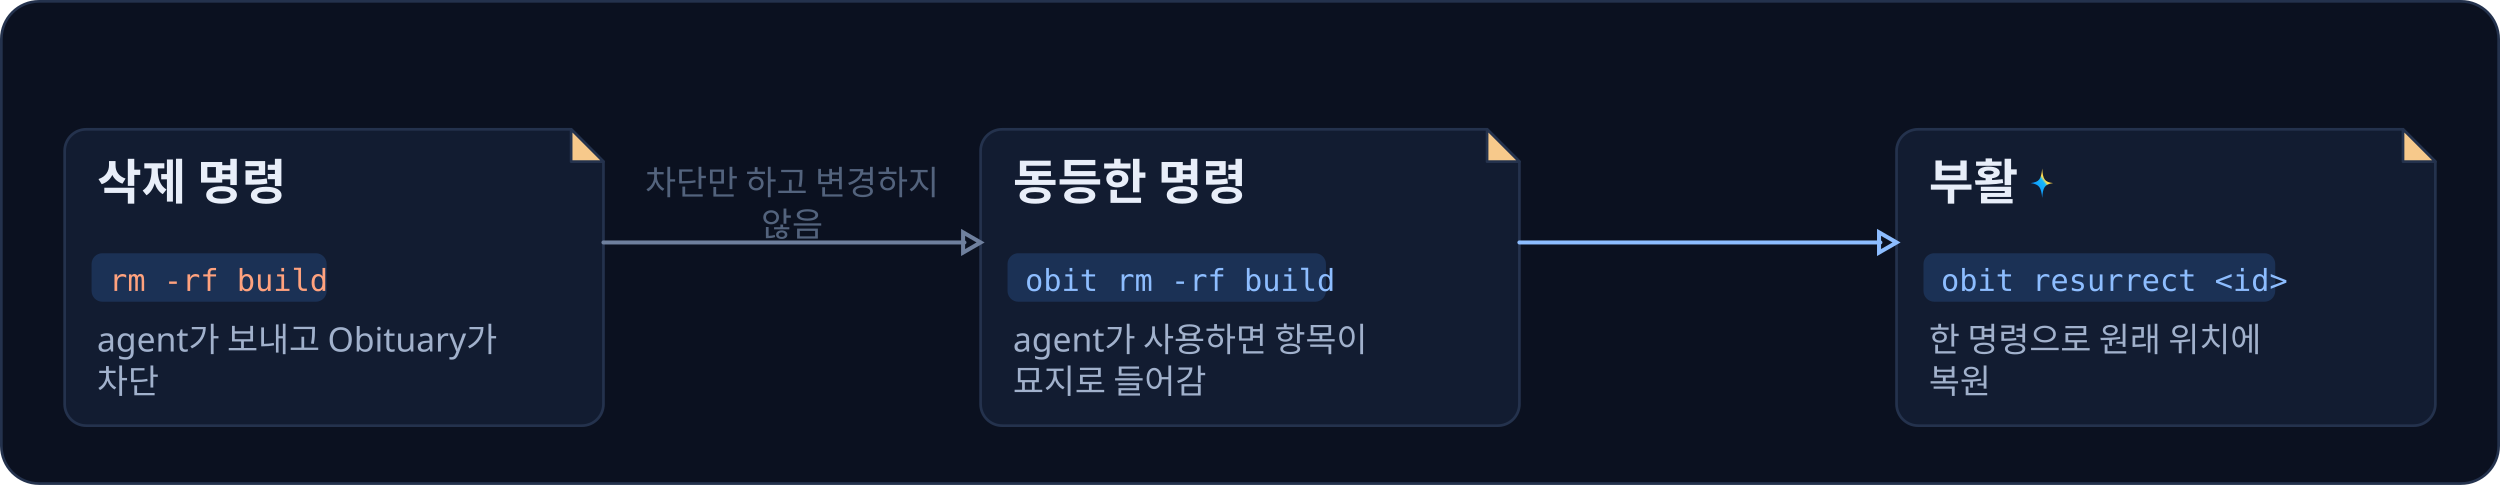
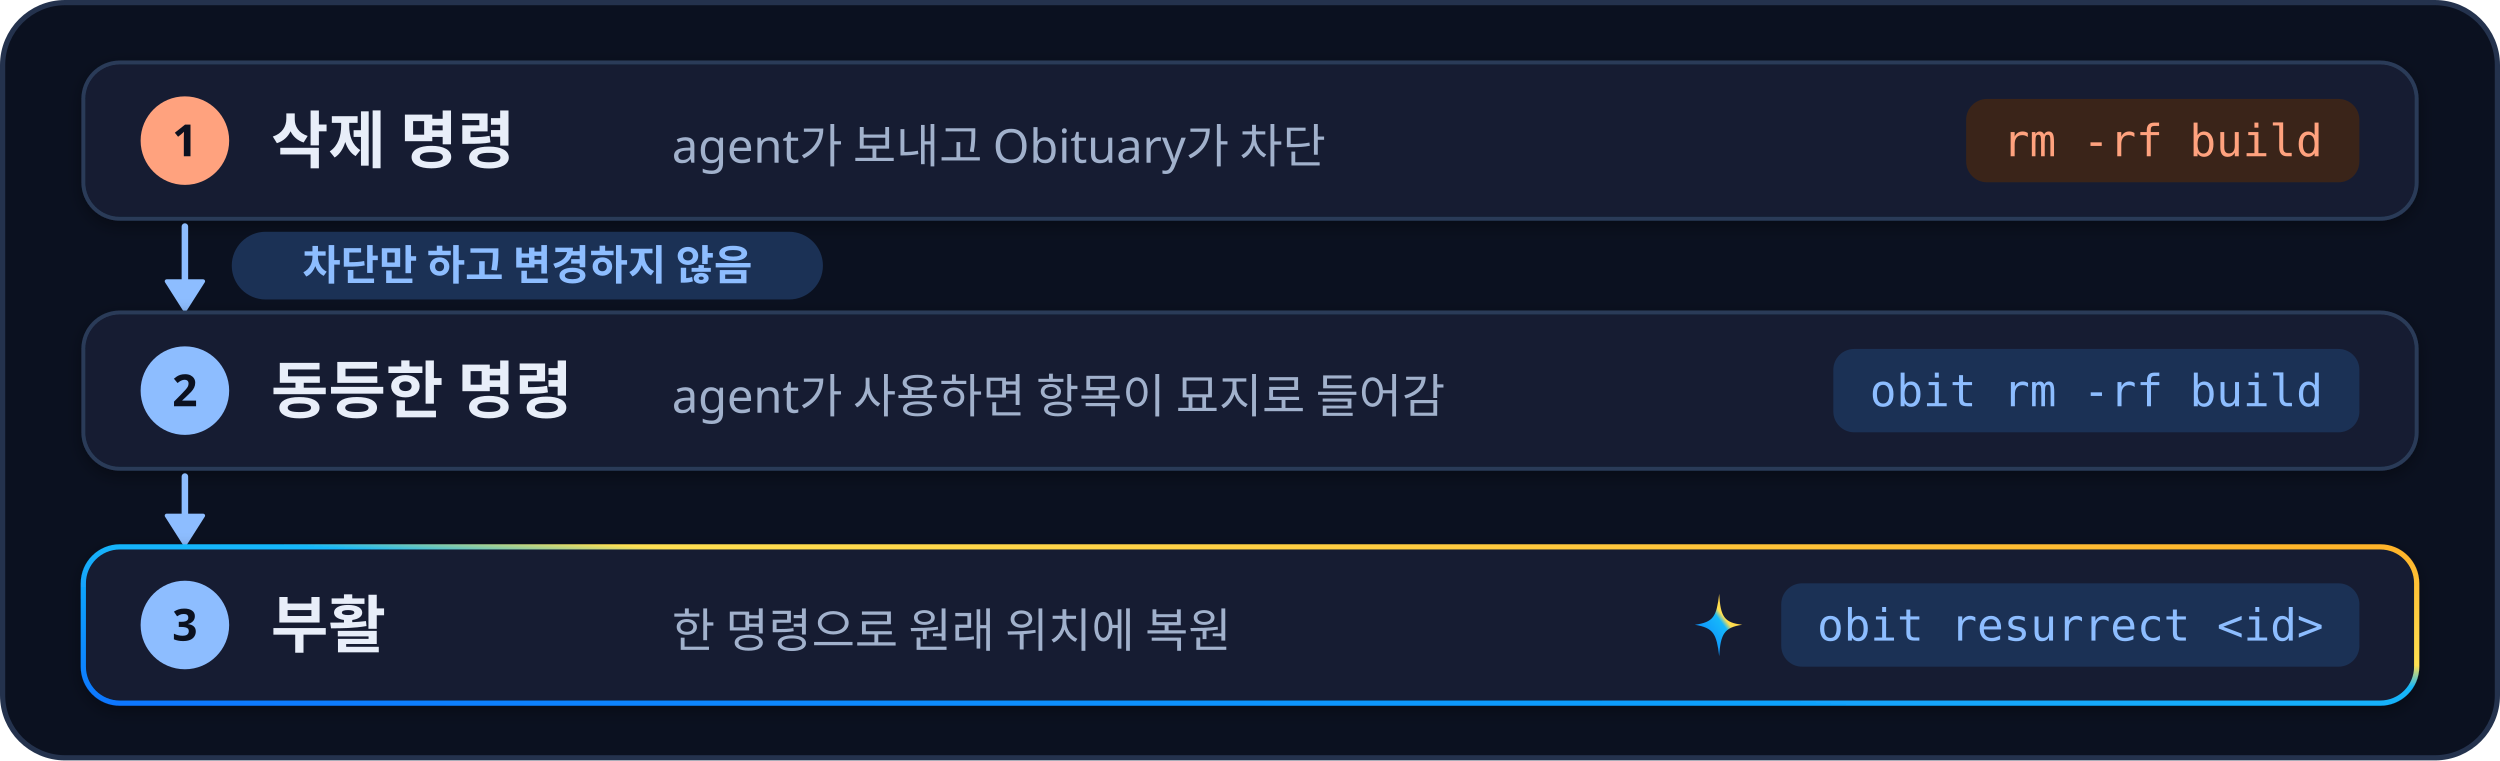
- <svg xmlns="http://www.w3.org/2000/svg" width="1856" height="360" viewBox="0 0 1856 360" role="img" aria-labelledby="title desc">
+ <svg xmlns="http://www.w3.org/2000/svg" width="960" height="292" viewBox="0 0 960 292" role="img" aria-labelledby="title desc">
  <defs>
    <linearGradient id="spark" x1="0" y1="1" x2="1" y2="0">
      <stop stop-color="#0876FF" />
      <stop offset=".55" stop-color="#16B8FA" />
      <stop offset=".62" stop-color="#FFE052" />
      <stop offset="1" stop-color="#FFB329" />
    </linearGradient>
+     <filter id="shadow" x="-4%" y="-12%" width="108%" height="132%">
+       <feDropShadow dx="0" dy="2" stdDeviation="3" flood-color="#000000" flood-opacity="0.35" />
+     </filter>
  </defs>
-   <rect x="1" y="1" width="1854" height="358" rx="28" fill="#0B1120" stroke="#24324D" stroke-width="2" />
-   <g font-family="-apple-system, BlinkMacSystemFont, 'Segoe UI', 'Noto Sans', 'Noto Sans CJK SC', 'Noto Sans CJK TC', 'Noto Sans JP', 'Noto Sans KR', 'Noto Sans Cyrillic', 'Microsoft YaHei', 'PingFang SC', 'Hiragino Sans', 'Malgun Gothic', sans-serif">
-     <path d="M64 96H424L448 120V300A16 16 0 0 1 432 316H64A16 16 0 0 1 48 300V112A16 16 0 0 1 64 96Z" fill="#121C31" stroke="#24324D" stroke-width="2" />
-     <path d="M424 96V120H448Z" fill="#F7C98B" stroke="#24324D" stroke-width="2" stroke-linejoin="round" />
-     <text x="72" y="148" font-family="-apple-system, BlinkMacSystemFont, 'Segoe UI', 'Noto Sans', 'Noto Sans CJK SC', 'Noto Sans CJK TC', 'Noto Sans JP', 'Noto Sans KR', 'Noto Sans Cyrillic', 'Microsoft YaHei', 'PingFang SC', 'Hiragino Sans', 'Malgun Gothic', sans-serif" font-size="36.0" fill="#E8EEF9" font-weight="700" id="guard_title">삭제 명령</text>
-     <rect x="68" y="188" width="174.5" height="36" rx="8" fill="#1B3155" />
-     <text x="81" y="216" font-family="ui-monospace, 'Cascadia Code', 'SF Mono', Consolas, monospace" font-size="22.5" fill="#FFA27E">rm -rf build</text>
-     <text x="72" y="261" font-family="-apple-system, BlinkMacSystemFont, 'Segoe UI', 'Noto Sans', 'Noto Sans CJK SC', 'Noto Sans CJK TC', 'Noto Sans JP', 'Noto Sans KR', 'Noto Sans Cyrillic', 'Microsoft YaHei', 'PingFang SC', 'Hiragino Sans', 'Malgun Gothic', sans-serif" font-size="25.0" fill="#A1B1CC" id="guard_first">agent가 보내고 Obituary가</text>
-     <text x="72" y="292" font-family="-apple-system, BlinkMacSystemFont, 'Segoe UI', 'Noto Sans', 'Noto Sans CJK SC', 'Noto Sans CJK TC', 'Noto Sans JP', 'Noto Sans KR', 'Noto Sans Cyrillic', 'Microsoft YaHei', 'PingFang SC', 'Hiragino Sans', 'Malgun Gothic', sans-serif" font-size="25.0" fill="#A1B1CC" id="guard_first">차단</text>
-     <path d="M744 96H1104L1128 120V300A16 16 0 0 1 1112 316H744A16 16 0 0 1 728 300V112A16 16 0 0 1 744 96Z" fill="#121C31" stroke="#24324D" stroke-width="2" />
-     <path d="M1104 96V120H1128Z" fill="#F7C98B" stroke="#24324D" stroke-width="2" stroke-linejoin="round" />
-     <text x="752" y="148" font-family="-apple-system, BlinkMacSystemFont, 'Segoe UI', 'Noto Sans', 'Noto Sans CJK SC', 'Noto Sans CJK TC', 'Noto Sans JP', 'Noto Sans KR', 'Noto Sans Cyrillic', 'Microsoft YaHei', 'PingFang SC', 'Hiragino Sans', 'Malgun Gothic', sans-serif" font-size="36.0" fill="#E8EEF9" font-weight="700" id="guard_equiv">동등한 명령</text>
-     <rect x="748" y="188" width="236.375" height="36" rx="8" fill="#1B3155" />
-     <text x="761" y="216" font-family="ui-monospace, 'Cascadia Code', 'SF Mono', Consolas, monospace" font-size="22.5" fill="#8DBDFF">obit rm -rf build</text>
-     <text x="752" y="261" font-family="-apple-system, BlinkMacSystemFont, 'Segoe UI', 'Noto Sans', 'Noto Sans CJK SC', 'Noto Sans CJK TC', 'Noto Sans JP', 'Noto Sans KR', 'Noto Sans Cyrillic', 'Microsoft YaHei', 'PingFang SC', 'Hiragino Sans', 'Malgun Gothic', sans-serif" font-size="25.0" fill="#A1B1CC" id="guard_second">agent가 사용하면 항목이</text>
-     <text x="752" y="292" font-family="-apple-system, BlinkMacSystemFont, 'Segoe UI', 'Noto Sans', 'Noto Sans CJK SC', 'Noto Sans CJK TC', 'Noto Sans JP', 'Noto Sans KR', 'Noto Sans Cyrillic', 'Microsoft YaHei', 'PingFang SC', 'Hiragino Sans', 'Malgun Gothic', sans-serif" font-size="25.0" fill="#A1B1CC" id="guard_second">묘지로 들어감</text>
-     <path d="M1424 96H1784L1808 120V300A16 16 0 0 1 1792 316H1424A16 16 0 0 1 1408 300V112A16 16 0 0 1 1424 96Z" fill="#121C31" stroke="#24324D" stroke-width="2" />
-     <path d="M1784 96V120H1808Z" fill="#F7C98B" stroke="#24324D" stroke-width="2" stroke-linejoin="round" />
-     <text x="1432" y="148" font-family="-apple-system, BlinkMacSystemFont, 'Segoe UI', 'Noto Sans', 'Noto Sans CJK SC', 'Noto Sans CJK TC', 'Noto Sans JP', 'Noto Sans KR', 'Noto Sans Cyrillic', 'Microsoft YaHei', 'PingFang SC', 'Hiragino Sans', 'Malgun Gothic', sans-serif" font-size="36.0" fill="#E8EEF9" font-weight="700" id="guard_res">부활</text>
-     <path id="guard-star" d="M17.6 9.4c.3 5.3 1.2 6.5 5.2 7-4 .6-4.9 2-5.2 7.1-.6-5.1-1.3-6.4-5.5-7.1 4.2-.6 4.9-1.8 5.5-7Z" fill="url(#spark)" transform="translate(1516.0 136) scale(1.55) translate(-17.5 -16.45)" />
-     <rect x="1428" y="188" width="261.125" height="36" rx="8" fill="#1B3155" />
-     <text x="1441" y="216" font-family="ui-monospace, 'Cascadia Code', 'SF Mono', Consolas, monospace" font-size="22.5" fill="#8DBDFF">obit resurrect &lt;id&gt;</text>
-     <text x="1432" y="261" font-family="-apple-system, BlinkMacSystemFont, 'Segoe UI', 'Noto Sans', 'Noto Sans CJK SC', 'Noto Sans CJK TC', 'Noto Sans JP', 'Noto Sans KR', 'Noto Sans Cyrillic', 'Microsoft YaHei', 'PingFang SC', 'Hiragino Sans', 'Malgun Gothic', sans-serif" font-size="25.0" fill="#A1B1CC" id="guard_res_note">한 명령으로 원래 위치에</text>
-     <text x="1432" y="292" font-family="-apple-system, BlinkMacSystemFont, 'Segoe UI', 'Noto Sans', 'Noto Sans CJK SC', 'Noto Sans CJK TC', 'Noto Sans JP', 'Noto Sans KR', 'Noto Sans Cyrillic', 'Microsoft YaHei', 'PingFang SC', 'Hiragino Sans', 'Malgun Gothic', sans-serif" font-size="25.0" fill="#A1B1CC" id="guard_res_note">복원</text>
-     <path d="M448 180H716M728 180l-13 -7.5v15Z" stroke="#6F809E" stroke-width="3" stroke-linecap="round" fill="none" />
-     <text x="588.0" y="144.5" font-family="-apple-system, BlinkMacSystemFont, 'Segoe UI', 'Noto Sans', 'Noto Sans CJK SC', 'Noto Sans CJK TC', 'Noto Sans JP', 'Noto Sans KR', 'Noto Sans Cyrillic', 'Microsoft YaHei', 'PingFang SC', 'Hiragino Sans', 'Malgun Gothic', sans-serif" font-size="25.0" fill="#53637D" text-anchor="middle">차단만 하고 변경하지</text>
-     <text x="588.0" y="175.5" font-family="-apple-system, BlinkMacSystemFont, 'Segoe UI', 'Noto Sans', 'Noto Sans CJK SC', 'Noto Sans CJK TC', 'Noto Sans JP', 'Noto Sans KR', 'Noto Sans Cyrillic', 'Microsoft YaHei', 'PingFang SC', 'Hiragino Sans', 'Malgun Gothic', sans-serif" font-size="25.0" fill="#53637D" text-anchor="middle">않음</text>
-     <path d="M1128 180H1396M1408 180l-13 -7.5v15Z" stroke="#8DBDFF" stroke-width="3" stroke-linecap="round" fill="none" />
-   </g>
+   <rect data-role="bg" x="1" y="1" width="958" height="290" rx="24" fill="#0B1120" stroke="#24324D" stroke-width="2" />
+   <rect data-role="card" x="32" y="24" width="896" height="60" rx="14" fill="#121C31" stroke="#2C3B58" stroke-width="1.5" filter="url(#shadow)" />
+   <circle data-role="badge" cx="71" cy="54" r="17" fill="#FFA27E" />
+   <text x="71" y="60" font-family="-apple-system, BlinkMacSystemFont, 'Segoe UI', 'Noto Sans', 'Noto Sans CJK SC', 'Noto Sans CJK TC', 'Noto Sans JP', 'Noto Sans KR', 'Noto Sans Cyrillic', 'Microsoft YaHei', 'PingFang SC', 'Hiragino Sans', 'Malgun Gothic', sans-serif" font-size="17" fill="#0B1120" font-weight="700" text-anchor="middle" data-t="number">1</text>
+   <text x="104" y="62.5" font-family="-apple-system, BlinkMacSystemFont, 'Segoe UI', 'Noto Sans', 'Noto Sans CJK SC', 'Noto Sans CJK TC', 'Noto Sans JP', 'Noto Sans KR', 'Noto Sans Cyrillic', 'Microsoft YaHei', 'PingFang SC', 'Hiragino Sans', 'Malgun Gothic', sans-serif" font-size="24" fill="#E8EEF9" font-weight="700" data-t="title" data-k="guard_title" data-g="guard_title">삭제 명령</text>
+   <text x="258" y="62.5" font-family="-apple-system, BlinkMacSystemFont, 'Segoe UI', 'Noto Sans', 'Noto Sans CJK SC', 'Noto Sans CJK TC', 'Noto Sans JP', 'Noto Sans KR', 'Noto Sans Cyrillic', 'Microsoft YaHei', 'PingFang SC', 'Hiragino Sans', 'Malgun Gothic', sans-serif" font-size="18" fill="#A1B1CC" data-t="note" data-k="guard_first" data-g="guard_first">agent가 보내고 Obituary가 차단</text>
+   <rect data-role="chip" x="755" y="38" width="151" height="32" rx="8" fill="#3A2419" data-in="card" />
+   <text x="830.5" y="60" font-family="ui-monospace, 'Cascadia Code', 'SF Mono', Consolas, monospace" font-size="17" fill="#FFA27E" text-anchor="middle" data-t="code">rm -rf build</text>
+   <path data-role="arrow" d="M71 87V110" fill="none" stroke="#8DBDFF" stroke-width="2.5" stroke-linecap="round" />
+   <path data-role="arrow" d="M64 108L71 119L78 108Z" fill="#8DBDFF" stroke="#8DBDFF" stroke-width="1.5" stroke-linejoin="round" />
+   <rect data-role="pill" x="89" y="89" width="227" height="26" rx="13" fill="#1B3155" />
+   <text x="202.5" y="107.5" font-family="-apple-system, BlinkMacSystemFont, 'Segoe UI', 'Noto Sans', 'Noto Sans CJK SC', 'Noto Sans CJK TC', 'Noto Sans JP', 'Noto Sans KR', 'Noto Sans Cyrillic', 'Microsoft YaHei', 'PingFang SC', 'Hiragino Sans', 'Malgun Gothic', sans-serif" font-size="16" fill="#8DBDFF" font-weight="600" text-anchor="middle" data-t="caption" data-k="guard_bridge" data-g="guard_bridge">차단만 하고 변경하지 않음</text>
+   <rect data-role="card" x="32" y="120" width="896" height="60" rx="14" fill="#121C31" stroke="#2C3B58" stroke-width="1.5" filter="url(#shadow)" />
+   <circle data-role="badge" cx="71" cy="150" r="17" fill="#8DBDFF" />
+   <text x="71" y="156" font-family="-apple-system, BlinkMacSystemFont, 'Segoe UI', 'Noto Sans', 'Noto Sans CJK SC', 'Noto Sans CJK TC', 'Noto Sans JP', 'Noto Sans KR', 'Noto Sans Cyrillic', 'Microsoft YaHei', 'PingFang SC', 'Hiragino Sans', 'Malgun Gothic', sans-serif" font-size="17" fill="#0B1120" font-weight="700" text-anchor="middle" data-t="number">2</text>
+   <text x="104" y="158.5" font-family="-apple-system, BlinkMacSystemFont, 'Segoe UI', 'Noto Sans', 'Noto Sans CJK SC', 'Noto Sans CJK TC', 'Noto Sans JP', 'Noto Sans KR', 'Noto Sans Cyrillic', 'Microsoft YaHei', 'PingFang SC', 'Hiragino Sans', 'Malgun Gothic', sans-serif" font-size="24" fill="#E8EEF9" font-weight="700" data-t="title" data-k="guard_equiv" data-g="guard_equiv">동등한 명령</text>
+   <text x="258" y="158.5" font-family="-apple-system, BlinkMacSystemFont, 'Segoe UI', 'Noto Sans', 'Noto Sans CJK SC', 'Noto Sans CJK TC', 'Noto Sans JP', 'Noto Sans KR', 'Noto Sans Cyrillic', 'Microsoft YaHei', 'PingFang SC', 'Hiragino Sans', 'Malgun Gothic', sans-serif" font-size="18" fill="#A1B1CC" data-t="note" data-k="guard_second" data-g="guard_second">agent가 사용하면 항목이 묘지로 들어감</text>
+   <rect data-role="chip" x="704" y="134" width="202" height="32" rx="8" fill="#1B3155" data-in="card" />
+   <text x="805" y="156" font-family="ui-monospace, 'Cascadia Code', 'SF Mono', Consolas, monospace" font-size="17" fill="#8DBDFF" text-anchor="middle" data-t="code">obit rm -rf build</text>
+   <path data-role="arrow" d="M71 183V200" fill="none" stroke="#8DBDFF" stroke-width="2.5" stroke-linecap="round" />
+   <path data-role="arrow" d="M64 198L71 209L78 198Z" fill="#8DBDFF" stroke="#8DBDFF" stroke-width="1.5" stroke-linejoin="round" />
+   <rect data-role="card" x="32" y="210" width="896" height="60" rx="14" fill="#121C31" stroke="url(#spark)" stroke-width="2" filter="url(#shadow)" />
+   <circle data-role="badge" cx="71" cy="240" r="17" fill="#8DBDFF" />
+   <text x="71" y="246" font-family="-apple-system, BlinkMacSystemFont, 'Segoe UI', 'Noto Sans', 'Noto Sans CJK SC', 'Noto Sans CJK TC', 'Noto Sans JP', 'Noto Sans KR', 'Noto Sans Cyrillic', 'Microsoft YaHei', 'PingFang SC', 'Hiragino Sans', 'Malgun Gothic', sans-serif" font-size="17" fill="#0B1120" font-weight="700" text-anchor="middle" data-t="number">3</text>
+   <text x="104" y="248.5" font-family="-apple-system, BlinkMacSystemFont, 'Segoe UI', 'Noto Sans', 'Noto Sans CJK SC', 'Noto Sans CJK TC', 'Noto Sans JP', 'Noto Sans KR', 'Noto Sans Cyrillic', 'Microsoft YaHei', 'PingFang SC', 'Hiragino Sans', 'Malgun Gothic', sans-serif" font-size="24" fill="#E8EEF9" font-weight="700" data-t="title" data-k="guard_res" data-g="guard_res">부활</text>
+   <text x="258" y="248.5" font-family="-apple-system, BlinkMacSystemFont, 'Segoe UI', 'Noto Sans', 'Noto Sans CJK SC', 'Noto Sans CJK TC', 'Noto Sans JP', 'Noto Sans KR', 'Noto Sans Cyrillic', 'Microsoft YaHei', 'PingFang SC', 'Hiragino Sans', 'Malgun Gothic', sans-serif" font-size="18" fill="#A1B1CC" data-t="note" data-k="guard_res_note" data-g="guard_res_note">한 명령으로 원래 위치에 복원</text>
+   <path id="guard-star" data-role="icon" d="M17.6 9.4c.3 5.3 1.2 6.5 5.2 7-4 .6-4.9 2-5.2 7.1-.6-5.1-1.3-6.4-5.5-7.1 4.2-.6 4.9-1.8 5.5-7Z" fill="url(#spark)" transform="translate(660 240) scale(1.7) translate(-17.5 -16.45)" />
+   <rect data-role="chip" x="684" y="224" width="222" height="32" rx="8" fill="#1B3155" data-in="card" />
+   <text x="795" y="246" font-family="ui-monospace, 'Cascadia Code', 'SF Mono', Consolas, monospace" font-size="17" fill="#8DBDFF" text-anchor="middle" data-t="code">obit resurrect &lt;id&gt;</text>
</svg>
